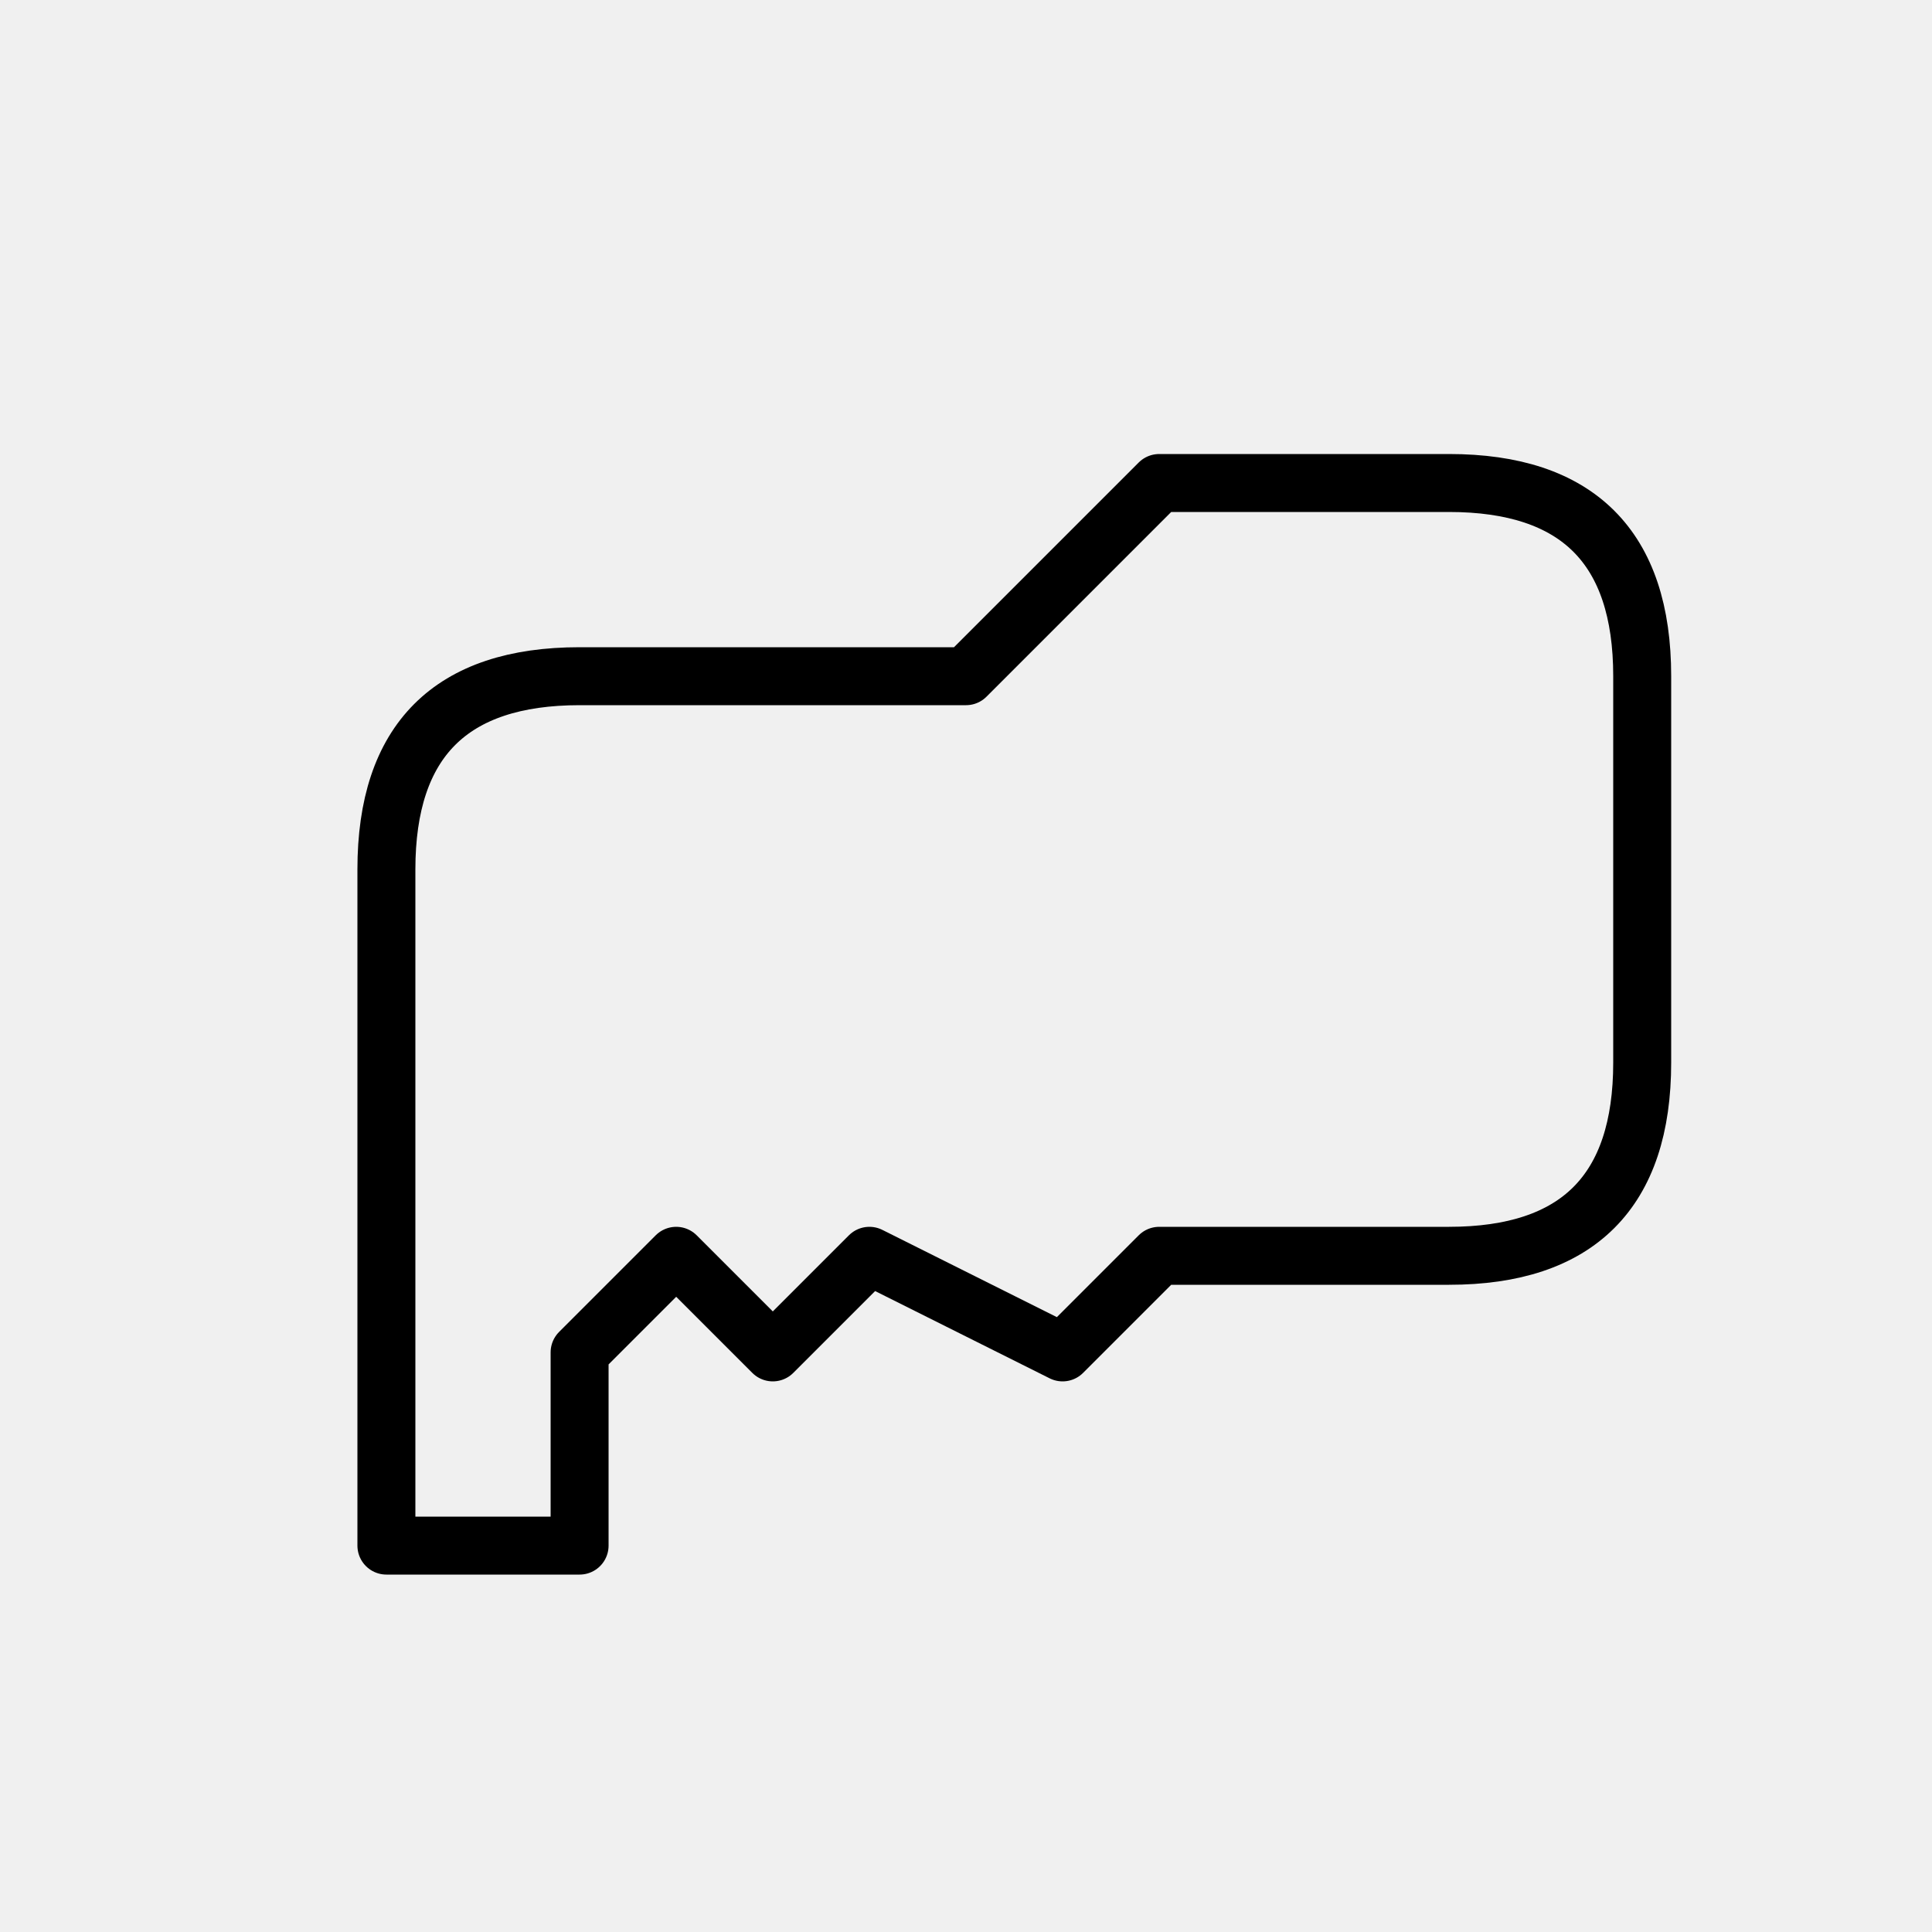
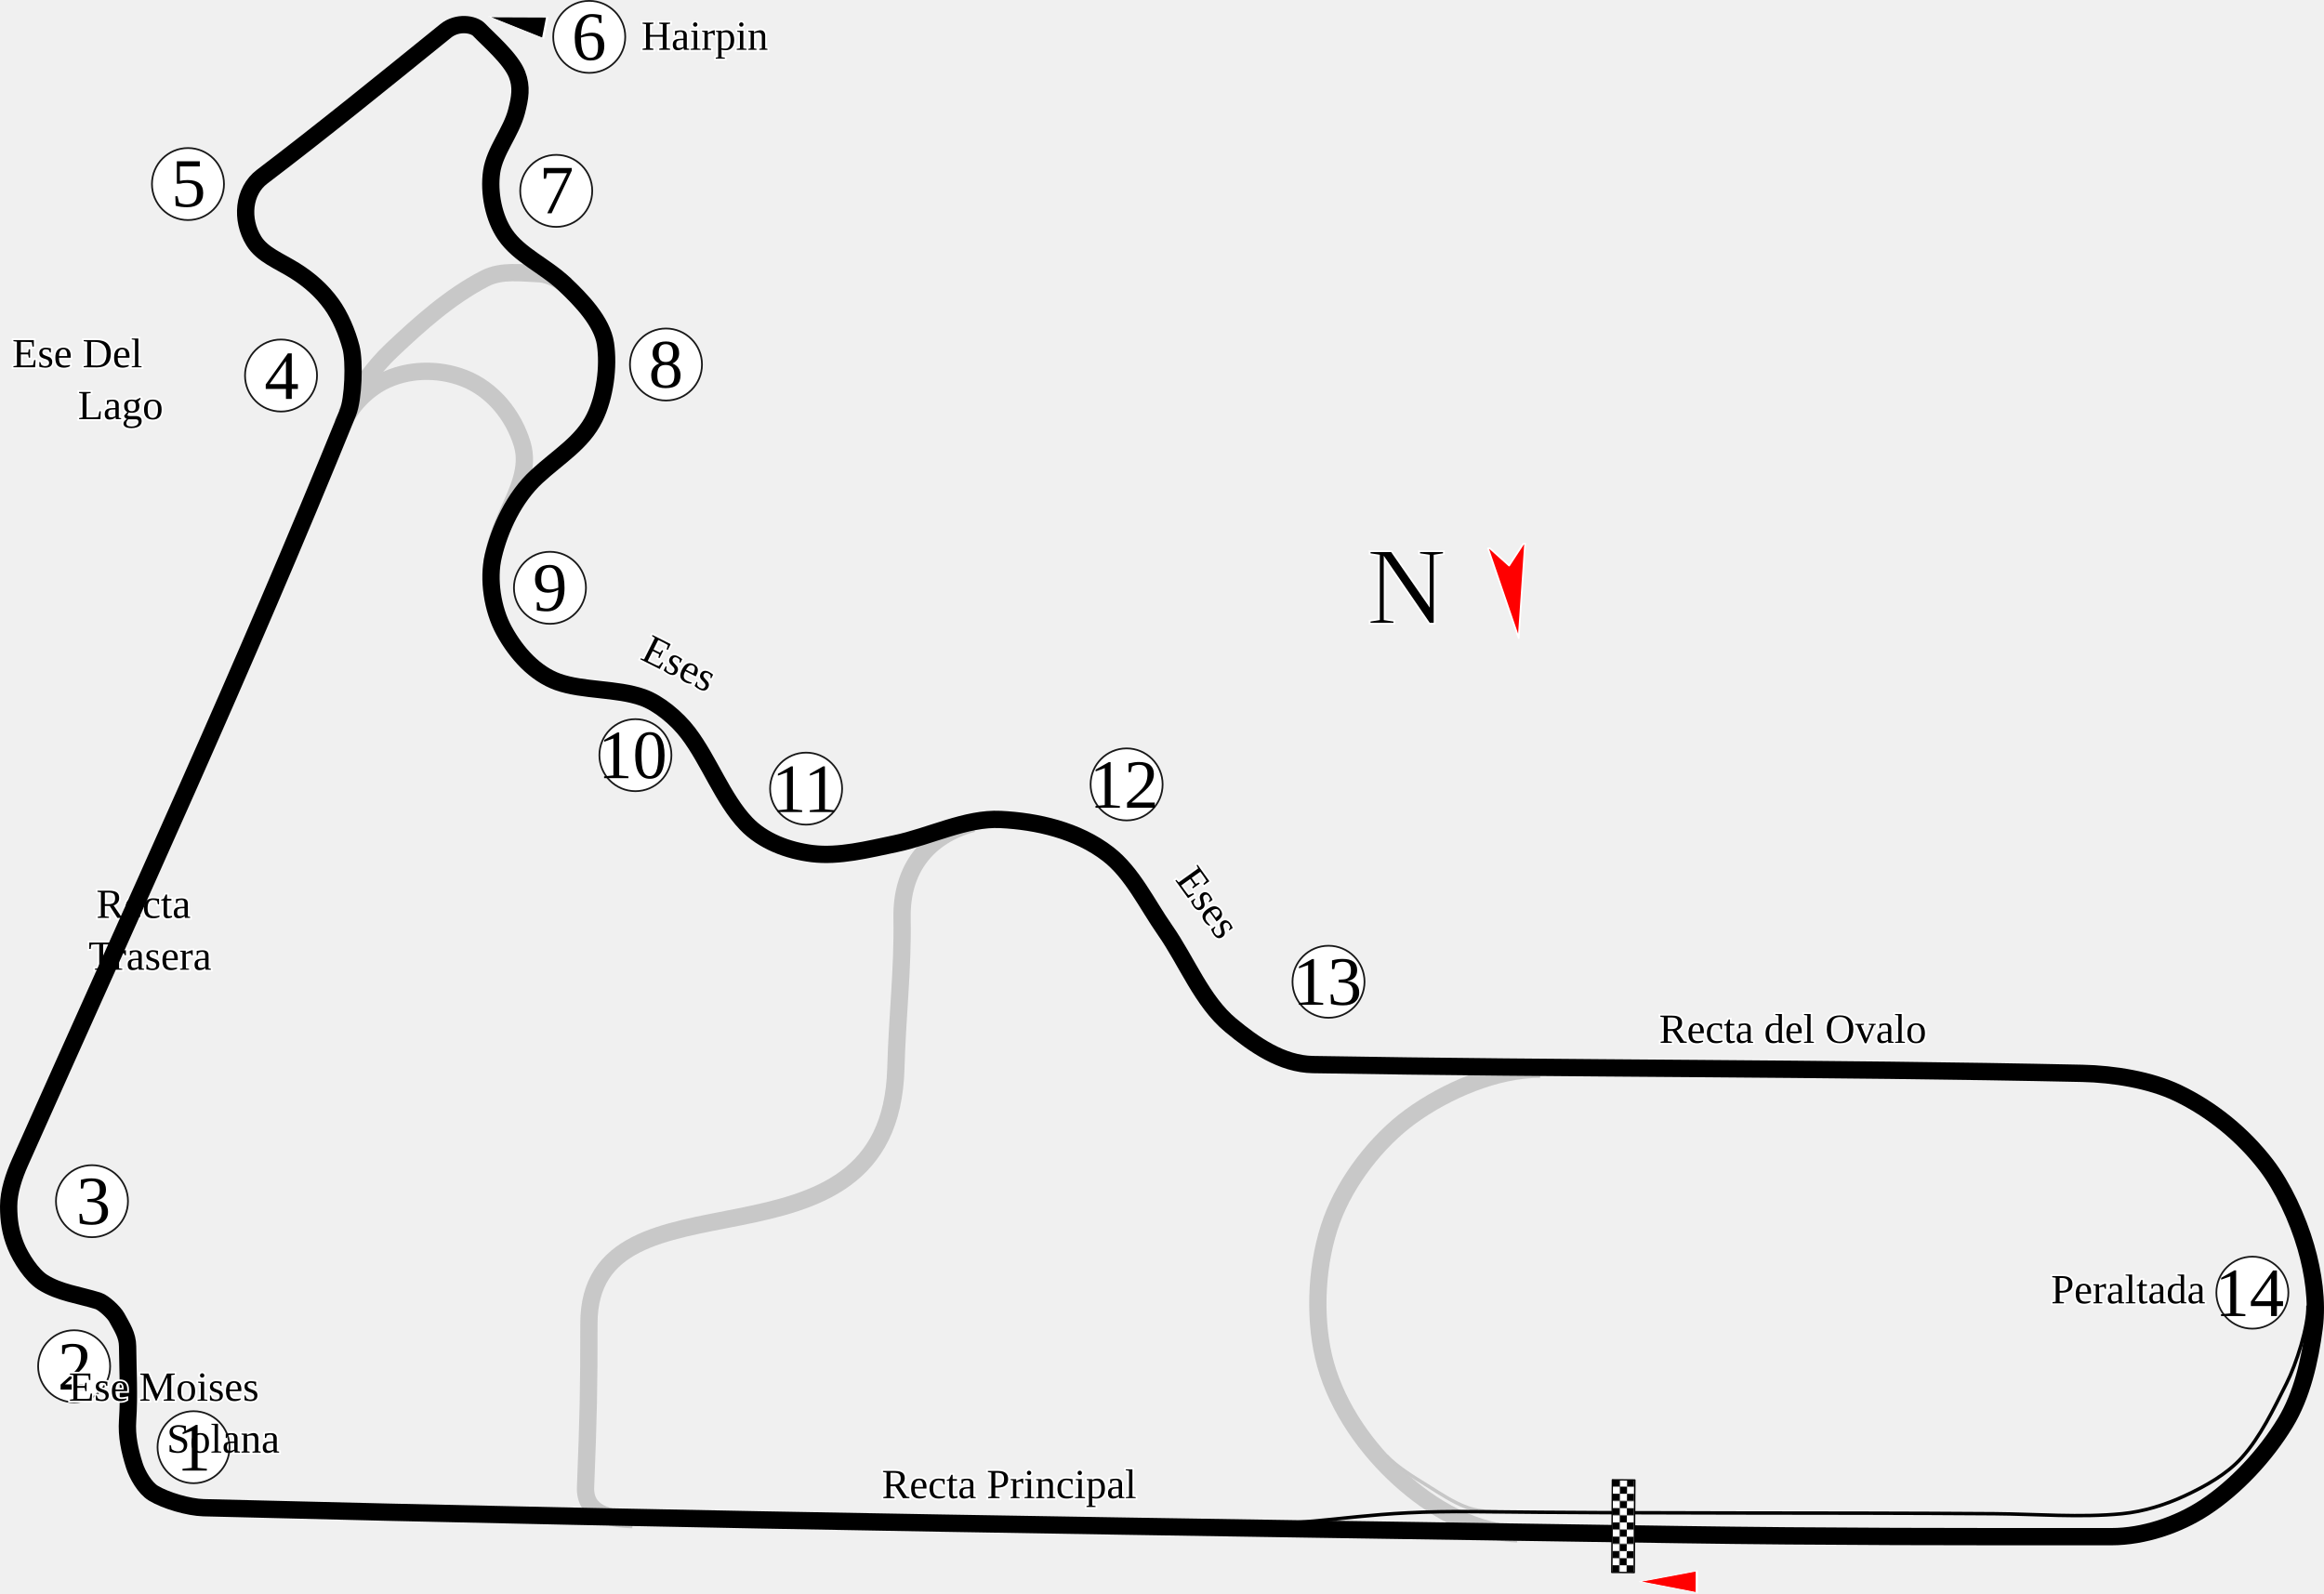
- <svg xmlns="http://www.w3.org/2000/svg" viewBox="0 0 100 100">
-   <path d="M20 80 L20 45 Q20 35 30 35 L50 35 L60 25 L75 25 Q85 25 85 35 L85 55 Q85 65 75 65 L60 65 L55 70 L45 65 L40 70 L35 65 L30 70 L30 80 Z" fill="none" stroke="currentColor" stroke-width="3" stroke-linecap="round" stroke-linejoin="round" />
+ <svg xmlns="http://www.w3.org/2000/svg" xmlns:xlink="http://www.w3.org/1999/xlink" width="1344.033" height="921.591" id="svg2383" version="1.0">
+   <defs id="defs2385">
+     <pattern patternUnits="userSpaceOnUse" width="18.181" height="18.138" patternTransform="matrix(0.1737876,0,0,0.1737876,763.4772,1693.907)" id="pattern4912">
+       <g id="g4907" transform="translate(-1025.535,-1215.281)">
+         <rect style="opacity:1;fill:#000000;fill-opacity:1;stroke:none;stroke-width:0.5;stroke-linecap:round;stroke-linejoin:round;stroke-miterlimit:4;stroke-dasharray:none;stroke-dashoffset:0;stroke-opacity:1" id="rect4899" width="18.173" height="18.096" x="1025.535" y="1215.281" />
+         <rect style="opacity:1;fill:#ffffff;fill-opacity:1;stroke:none;stroke-width:0.5;stroke-linecap:round;stroke-linejoin:round;stroke-miterlimit:4;stroke-dasharray:none;stroke-dashoffset:0;stroke-opacity:1" id="rect4903" width="9.075" height="9.075" x="1025.535" y="1215.281" />
+         <rect style="opacity:1;fill:#ffffff;fill-opacity:1;stroke:none;stroke-width:0.5;stroke-linecap:round;stroke-linejoin:round;stroke-miterlimit:4;stroke-dasharray:none;stroke-dashoffset:0;stroke-opacity:1" id="rect4905" width="9.075" height="9.075" x="1034.641" y="1224.344" />
+       </g>
+     </pattern>
+     <pattern xlink:href="#pattern4912" id="pattern4166" patternTransform="matrix(0.4562459,3.0071167e-8,-3.0071167e-8,0.4562459,521.0487,-1945.013)" />
+   </defs>
+   <g id="layer1" transform="translate(-1154.719,-825.2228)">
+     <use x="0" y="0" xlink:href="#text3383" id="use3425" style="stroke:#ffffff;stroke-width:2;stroke-miterlimit:4;stroke-dasharray:none;stroke-opacity:1" width="744.094" height="1052.362" />
+     <use x="0" y="0" xlink:href="#text3393" id="use3429" style="stroke:#ffffff;stroke-width:2;stroke-miterlimit:4;stroke-dasharray:none;stroke-opacity:1" width="744.094" height="1052.362" />
+     <use x="0" y="0" xlink:href="#text3417" id="use3439" style="stroke:#ffffff;stroke-width:2;stroke-miterlimit:4;stroke-dasharray:none;stroke-opacity:1" width="744.094" height="1052.362" />
+     <path style="fill:none;fill-rule:evenodd;stroke:#c8c8c8;stroke-width:10;stroke-linecap:butt;stroke-linejoin:round;stroke-miterlimit:4;stroke-dasharray:none;stroke-opacity:1" d="M 2032.323,1712.456 C 2002.563,1711.06 1977.389,1693.268 1960.84,1677.462 C 1941.897,1659.371 1926.046,1635.222 1920.164,1609.868 C 1914.481,1585.374 1916.159,1554.826 1924.949,1530.908 C 1933.306,1508.168 1951.044,1485.227 1970.411,1471.09 C 1990.922,1456.116 2020.359,1443.448 2045.483,1443.723" id="path3179" />
+     <path style="fill:none;fill-rule:evenodd;stroke:#c8c8c8;stroke-width:10;stroke-linecap:butt;stroke-linejoin:round;stroke-miterlimit:4;stroke-dasharray:none;stroke-opacity:1" d="M 1352.788,1070.457 C 1357.672,1060.164 1365.996,1051.193 1375.999,1045.98 C 1390.17,1038.595 1407.97,1038.155 1422.998,1043.959 C 1439.533,1050.343 1451.74,1065.489 1456.739,1082.163 C 1460.781,1095.641 1454.196,1109.089 1448.743,1121.174 C 1444.474,1130.637 1440.688,1140.428 1439.226,1150.763" id="path3181" />
+     <path style="fill:none;fill-rule:evenodd;stroke:#c8c8c8;stroke-width:10;stroke-linecap:butt;stroke-linejoin:round;stroke-miterlimit:4;stroke-dasharray:none;stroke-opacity:1" d="M 1354.882,1064.625 C 1361.518,1051.022 1370.076,1038.333 1381.158,1027.872 C 1397.701,1012.256 1414.943,996.737 1435.156,986.297 C 1444.907,981.26 1456.638,983.211 1467.344,983.605 C 1472.875,984.257 1477.921,986.97 1482.295,990.301" id="path3184" />
+     <path style="fill:none;fill-rule:evenodd;stroke:#c8c8c8;stroke-width:10;stroke-linecap:butt;stroke-linejoin:round;stroke-miterlimit:4;stroke-dasharray:none;stroke-opacity:1" d="M 1520.578,1704.231 C 1506.969,1703.782 1492.763,1700.592 1493.361,1685.388 C 1495.008,1643.518 1495.316,1629.14 1495.305,1590.875 C 1495.276,1494.611 1669.308,1571.41 1672.815,1443.274 C 1673.653,1412.738 1676.916,1385.851 1676.405,1356.238 C 1675.913,1327.781 1691.033,1308.762 1717.23,1301.505" id="path3187" />
+     <path style="fill:none;fill-rule:evenodd;stroke:#c7c7c7;stroke-width:2;stroke-linecap:butt;stroke-linejoin:miter;stroke-miterlimit:4;stroke-dasharray:none;stroke-opacity:1" d="M 2021.182,1699.744 C 2014.178,1699.545 2008.705,1699.182 2003.087,1697.127 C 1995.072,1694.197 1987.637,1689.15 1980.281,1684.566 C 1972.159,1679.504 1963.332,1674.247 1956.354,1667.144" id="path3191" />
+     <path style="fill:none;fill-rule:evenodd;stroke:#000000;stroke-width:2;stroke-linecap:butt;stroke-linejoin:round;stroke-miterlimit:4;stroke-dasharray:none;stroke-opacity:1" d="M 2489.483,1580.407 C 2489.782,1592.321 2482.714,1614.22 2477.071,1625.42 C 2469.554,1640.341 2462.029,1656.334 2451.05,1668.489 C 2442.489,1677.968 2430.154,1684.851 2418.449,1690.323 C 2407.124,1695.618 2394.446,1699.566 2381.96,1700.791 C 2357.857,1703.156 2332.51,1700.967 2308.084,1700.791 C 2207.789,1700.07 2108.043,1700.771 2007.797,1699.595 C 1947.207,1698.886 1927.513,1705.746 1887.264,1706.624" id="path3189" />
+     <text xml:space="preserve" style="font-size:28px;font-style:normal;font-weight:normal;writing-mode:lr-tb;fill:#000000;fill-opacity:1;stroke:none;stroke-width:1px;stroke-linecap:butt;stroke-linejoin:miter;stroke-opacity:1;font-family:Times New Roman" x="1187.989" y="1721.13" id="text3212">
+       <tspan id="tspan3214" x="1187.989" y="1721.13" />
+     </text>
+     <g id="g3363">
+       <path transform="matrix(1.0625,0,0,1.0625,-1372.896,-57.08473)" d="M 2438.879,1574.192 A 19.599,19.599 0 1 1 2399.68,1574.192 A 19.599,19.599 0 1 1 2438.879,1574.192 z" id="path3361" style="opacity:1;fill:#ffffff;fill-opacity:1;fill-rule:nonzero;stroke:#181818;stroke-width:0.941;stroke-linecap:round;stroke-linejoin:round;marker:none;marker-start:none;marker-mid:none;marker-end:none;stroke-miterlimit:4;stroke-dasharray:none;stroke-dashoffset:66;stroke-opacity:1;visibility:visible;display:inline;overflow:visible;enable-background:accumulate" />
+       <text id="text3220" y="1629.009" x="1187.989" style="font-size:40px;font-style:normal;font-weight:normal;writing-mode:lr-tb;fill:#000000;fill-opacity:1;stroke:none;stroke-width:1px;stroke-linecap:butt;stroke-linejoin:miter;stroke-opacity:1;font-family:Times New Roman" xml:space="preserve">
+         <tspan y="1629.009" x="1187.989" id="tspan3222">2</tspan>
+       </text>
+     </g>
+     <g id="g3356">
+       <path transform="matrix(1.0625,0,0,1.0625,-1362.578,-152.5595)" d="M 2438.879,1574.192 A 19.599,19.599 0 1 1 2399.68,1574.192 A 19.599,19.599 0 1 1 2438.879,1574.192 z" id="path3354" style="opacity:1;fill:#ffffff;fill-opacity:1;fill-rule:nonzero;stroke:#181818;stroke-width:0.941;stroke-linecap:round;stroke-linejoin:round;marker:none;marker-start:none;marker-mid:none;marker-end:none;stroke-miterlimit:4;stroke-dasharray:none;stroke-dashoffset:66;stroke-opacity:1;visibility:visible;display:inline;overflow:visible;enable-background:accumulate" />
+       <text id="text3224" y="1533.3" x="1198.756" style="font-size:40px;font-style:normal;font-weight:normal;writing-mode:lr-tb;fill:#000000;fill-opacity:1;stroke:none;stroke-width:1px;stroke-linecap:butt;stroke-linejoin:miter;stroke-opacity:1;font-family:Times New Roman" xml:space="preserve">
+         <tspan y="1533.3" x="1198.756" id="tspan3226">3</tspan>
+       </text>
+     </g>
+     <g id="g3342">
+       <path transform="matrix(1.0625,0,0,1.0625,-1307.057,-740.897)" d="M 2438.879,1574.192 A 19.599,19.599 0 1 1 2399.68,1574.192 A 19.599,19.599 0 1 1 2438.879,1574.192 z" id="path3340" style="opacity:1;fill:#ffffff;fill-opacity:1;fill-rule:nonzero;stroke:#181818;stroke-width:0.941;stroke-linecap:round;stroke-linejoin:round;marker:none;marker-start:none;marker-mid:none;marker-end:none;stroke-miterlimit:4;stroke-dasharray:none;stroke-dashoffset:66;stroke-opacity:1;visibility:visible;display:inline;overflow:visible;enable-background:accumulate" />
+       <text id="text3232" y="944.689" x="1253.789" style="font-size:40px;font-style:normal;font-weight:normal;writing-mode:lr-tb;fill:#000000;fill-opacity:1;stroke:none;stroke-width:1px;stroke-linecap:butt;stroke-linejoin:miter;stroke-opacity:1;font-family:Times New Roman" xml:space="preserve">
+         <tspan y="944.689" x="1253.789" id="tspan3234">5</tspan>
+       </text>
+     </g>
+     <g id="g3328" transform="translate(-8.574662,13.47447)">
+       <path transform="matrix(1.0625,0,0,1.0625,-1085.514,-750.4289)" d="M 2438.879,1574.192 A 19.599,19.599 0 1 1 2399.68,1574.192 A 19.599,19.599 0 1 1 2438.879,1574.192 z" id="path3326" style="opacity:1;fill:#ffffff;fill-opacity:1;fill-rule:nonzero;stroke:#181818;stroke-width:0.941;stroke-linecap:round;stroke-linejoin:round;marker:none;marker-start:none;marker-mid:none;marker-end:none;stroke-miterlimit:4;stroke-dasharray:none;stroke-dashoffset:66;stroke-opacity:1;visibility:visible;display:inline;overflow:visible;enable-background:accumulate" />
+       <text id="text3240" y="935.119" x="1475.117" style="font-size:40px;font-style:normal;font-weight:normal;writing-mode:lr-tb;fill:#000000;fill-opacity:1;stroke:none;stroke-width:1px;stroke-linecap:butt;stroke-linejoin:miter;stroke-opacity:1;font-family:Times New Roman" xml:space="preserve">
+         <tspan y="935.119" x="1475.117" id="tspan3242">7</tspan>
+       </text>
+     </g>
+     <g id="g3321" transform="translate(-14.69942,24.49903)">
+       <path transform="matrix(1.0625,0,0,1.0625,-1015.92,-661.014)" d="M 2438.879,1574.192 A 19.599,19.599 0 1 1 2399.68,1574.192 A 19.599,19.599 0 1 1 2438.879,1574.192 z" id="path3319" style="opacity:1;fill:#ffffff;fill-opacity:1;fill-rule:nonzero;stroke:#181818;stroke-width:0.941;stroke-linecap:round;stroke-linejoin:round;marker:none;marker-start:none;marker-mid:none;marker-end:none;stroke-miterlimit:4;stroke-dasharray:none;stroke-dashoffset:66;stroke-opacity:1;visibility:visible;display:inline;overflow:visible;enable-background:accumulate" />
+       <text id="text3244" y="1024.846" x="1544.505" style="font-size:40px;font-style:normal;font-weight:normal;writing-mode:lr-tb;fill:#000000;fill-opacity:1;stroke:none;stroke-width:1px;stroke-linecap:butt;stroke-linejoin:miter;stroke-opacity:1;font-family:Times New Roman" xml:space="preserve">
+         <tspan y="1024.846" x="1544.505" id="tspan3246">8</tspan>
+       </text>
+     </g>
+     <path style="fill:none;fill-rule:evenodd;stroke:#000000;stroke-width:10;stroke-linecap:butt;stroke-linejoin:round;stroke-miterlimit:4;stroke-dasharray:none;stroke-opacity:1" d="M 2125.783,1712.868 C 1839.443,1708.543 1558.482,1704.668 1272.476,1697.315 C 1263.778,1697.091 1250.557,1693.196 1243.465,1688.94 C 1238.593,1686.018 1234.126,1678.286 1232.398,1672.789 C 1229.739,1664.329 1227.884,1655.946 1228.51,1646.768 C 1229.514,1632.035 1228.644,1618.326 1228.51,1603.998 C 1228.449,1597.531 1225.378,1593.023 1222.229,1587.249 C 1220.592,1584.249 1214.62,1578.662 1211.462,1577.678 C 1200.298,1574.202 1189.189,1572.992 1179.459,1566.911 C 1173.237,1563.023 1166.753,1552.998 1163.906,1545.975 C 1160.772,1538.243 1159.719,1531.319 1159.719,1522.945 C 1159.719,1514.57 1162.833,1505.3 1166.299,1497.522 C 1232.564,1348.838 1295.277,1213.18 1355.923,1063.84 C 1359.083,1056.058 1359.847,1034.288 1357.717,1026.155 C 1355.461,1017.539 1351.466,1008.04 1346.352,1001.031 C 1340.699,993.284 1333.8,987.163 1325.415,981.889 C 1316.244,976.121 1306.423,972.583 1301.488,964.542 C 1293.964,952.282 1295.374,935.746 1306.274,927.455 C 1341.825,900.411 1374.496,873.834 1412.451,843.111 C 1419.204,837.645 1428.625,839.047 1431.892,842.513 C 1437.201,848.146 1450.182,859.156 1453.725,868.235 C 1456.563,875.506 1455.506,881.771 1453.426,889.769 C 1450.322,901.71 1440.843,912.446 1439.07,924.464 C 1437.254,936.772 1440.318,951.424 1446.846,960.953 C 1455.073,972.959 1469.727,978.803 1481.242,989.666 C 1490.863,998.742 1502.993,1011.354 1504.87,1024.061 C 1506.825,1037.304 1504.612,1054.603 1498.589,1066.831 C 1491.452,1081.322 1477.855,1089.127 1465.091,1100.928 C 1452.128,1112.911 1443.68,1131.044 1439.967,1146.988 C 1436.901,1160.155 1439.455,1177.636 1446.248,1190.057 C 1453.413,1203.158 1464.184,1214.965 1477.354,1219.667 C 1491.871,1224.85 1511.399,1223.336 1526.405,1228.639 C 1535.54,1231.868 1546.152,1240.607 1552.725,1249.277 C 1564.895,1265.332 1572.746,1287.444 1586.223,1301.618 C 1595.875,1311.77 1610.376,1317.246 1624.506,1318.965 C 1639.886,1320.835 1656.591,1316.575 1672.361,1313.282 C 1692.881,1308.998 1713.295,1298.25 1733.375,1299.225 C 1754.37,1300.244 1777.789,1305.488 1795.586,1319.264 C 1809.585,1330.1 1817.98,1348.196 1828.486,1363.23 C 1841.11,1381.295 1849.844,1404.48 1866.471,1418.263 C 1880.151,1429.603 1896.008,1440.682 1914.026,1440.994 C 2061.233,1443.543 2210.325,1442.891 2359.074,1446.078 C 2377.024,1446.463 2398.188,1449.839 2414.106,1457.444 C 2434.079,1466.986 2451.997,1481.768 2465.251,1499.018 C 2474.966,1511.661 2483.485,1529.992 2488.281,1546.573 C 2492.558,1561.361 2495.034,1578.026 2493.066,1593.231 C 2490.647,1611.923 2486.027,1632.326 2476.317,1648.264 C 2464.891,1667.02 2447.936,1685.348 2429.659,1697.315 C 2414.437,1707.281 2394.485,1714.054 2375.823,1714.064 C 2292.57,1714.107 2209.119,1714.126 2125.783,1712.868 z" id="path2406" />
+     <text xml:space="preserve" style="font-size:40px;font-style:normal;font-weight:normal;writing-mode:lr-tb;fill:#000000;fill-opacity:1;stroke:none;stroke-width:1px;stroke-linecap:butt;stroke-linejoin:miter;stroke-opacity:1;font-family:Times New Roman" x="1844.777" y="1468.846" id="text3265">
+       <tspan id="tspan3267" x="1844.777" y="1468.846" />
+     </text>
+     <text xml:space="preserve" style="font-size:24px;font-style:normal;font-weight:normal;writing-mode:lr-tb;fill:#000000;fill-opacity:1;font-family:Times New Roman" x="1664.709" y="1691.787" id="text3383">
+       <tspan id="tspan3385" x="1664.709" y="1691.787">Recta Principal</tspan>
+     </text>
+     <g id="g3531">
+       <use style="stroke:#ffffff;stroke-width:2;stroke-miterlimit:4;stroke-dasharray:none;stroke-opacity:1" id="use3427" xlink:href="#text3387" y="0" x="0" width="744.094" height="1052.362" />
+       <g style="font-size:24px" transform="translate(24.49903,-44.09826)" id="g3378">
+         <path style="font-size:22.588px;opacity:1;fill:#ffffff;fill-opacity:1;fill-rule:nonzero;stroke:#181818;stroke-width:0.941;stroke-linecap:round;stroke-linejoin:round;marker:none;marker-start:none;marker-mid:none;marker-end:none;stroke-miterlimit:4;stroke-dasharray:none;stroke-dashoffset:66;stroke-opacity:1;visibility:visible;display:inline;overflow:visible;enable-background:accumulate" id="path3368" d="M 2438.879,1574.192 A 19.599,19.599 0 1 1 2399.68,1574.192 A 19.599,19.599 0 1 1 2438.879,1574.192 z" transform="matrix(1.0625,0,0,1.0625,-1328.328,33.83885)" />
+         <text xml:space="preserve" style="font-size:40px;font-style:normal;font-weight:normal;writing-mode:lr-tb;fill:#000000;fill-opacity:1;stroke:none;stroke-width:1px;stroke-linecap:butt;stroke-linejoin:miter;stroke-opacity:1;font-family:Times New Roman" x="1232.255" y="1719.933" id="text3216">
+           <tspan id="tspan3218" x="1232.255" y="1719.933">1</tspan>
+         </text>
+       </g>
+       <text id="text3387" y="1635.439" x="1358.471" style="font-size:24px;font-style:normal;font-weight:normal;text-align:end;writing-mode:lr-tb;text-anchor:end;fill:#000000;fill-opacity:1;font-family:Times New Roman" xml:space="preserve">
+         <tspan y="1635.439" x="1358.471" id="tspan3389">Ese Moises</tspan>
+         <tspan id="tspan3391" y="1665.439" x="1358.471">Solana</tspan>
+       </text>
+     </g>
+     <text xml:space="preserve" style="font-size:24px;font-style:normal;font-weight:normal;text-align:end;writing-mode:lr-tb;text-anchor:end;fill:#000000;fill-opacity:1;font-family:Times New Roman" x="1307.024" y="1356.15" id="text3393">
+       <tspan id="tspan3395" x="1307.024" y="1356.15">Recta</tspan>
+       <tspan x="1307.024" y="1386.15" id="tspan3397">Trasera</tspan>
+     </text>
+     <g id="g3521">
+       <use style="stroke:#ffffff;stroke-width:2;stroke-miterlimit:4;stroke-dasharray:none;stroke-opacity:1" id="use3431" xlink:href="#text3399" y="0" x="0" width="744.094" height="1052.362" />
+       <g id="g3349">
+         <path style="opacity:1;fill:#ffffff;fill-opacity:1;fill-rule:nonzero;stroke:#181818;stroke-width:0.941;stroke-linecap:round;stroke-linejoin:round;marker:none;marker-start:none;marker-mid:none;marker-end:none;stroke-miterlimit:4;stroke-dasharray:none;stroke-dashoffset:66;stroke-opacity:1;visibility:visible;display:inline;overflow:visible;enable-background:accumulate" id="path3347" d="M 2438.879,1574.192 A 19.599,19.599 0 1 1 2399.68,1574.192 A 19.599,19.599 0 1 1 2438.879,1574.192 z" transform="matrix(1.0625,0,0,1.0625,-1253.24,-630.143)" />
+         <text xml:space="preserve" style="font-size:40px;font-style:normal;font-weight:normal;writing-mode:lr-tb;fill:#000000;fill-opacity:1;stroke:none;stroke-width:1px;stroke-linecap:butt;stroke-linejoin:miter;stroke-opacity:1;font-family:Times New Roman" x="1307.626" y="1055.951" id="text3228">
+           <tspan id="tspan3230" x="1307.626" y="1055.951">4</tspan>
+         </text>
+       </g>
+       <text id="text3399" y="1037.663" x="1291.099" style="font-size:24px;font-style:normal;font-weight:normal;text-align:end;writing-mode:lr-tb;text-anchor:end;fill:#000000;fill-opacity:1;font-family:Times New Roman" xml:space="preserve">
+         <tspan y="1037.663" x="1291.099" id="tspan3401">Ese Del</tspan>
+         <tspan id="tspan3403" y="1067.663" x="1291.099">Lago</tspan>
+       </text>
+     </g>
+     <g id="g3484">
+       <use style="stroke:#ffffff;stroke-width:2;stroke-miterlimit:4;stroke-dasharray:none;stroke-opacity:1" id="use3435" xlink:href="#text3409" y="0" x="0" width="744.094" height="1052.362" />
+       <use style="stroke:#ffffff;stroke-width:2;stroke-miterlimit:4;stroke-dasharray:none;stroke-opacity:1" id="use3437" xlink:href="#text3413" y="0" x="0" width="744.094" height="1052.362" />
+       <g transform="translate(-13.47447,20.82418)" id="g3314">
+         <path style="opacity:1;fill:#ffffff;fill-opacity:1;fill-rule:nonzero;stroke:#181818;stroke-width:0.941;stroke-linecap:round;stroke-linejoin:round;marker:none;marker-start:none;marker-mid:none;marker-end:none;stroke-miterlimit:4;stroke-dasharray:none;stroke-dashoffset:66;stroke-opacity:1;visibility:visible;display:inline;overflow:visible;enable-background:accumulate" id="path3312" d="M 2438.879,1574.192 A 19.599,19.599 0 1 1 2399.68,1574.192 A 19.599,19.599 0 1 1 2438.879,1574.192 z" transform="matrix(1.0625,0,0,1.0625,-1084.24,-528.1786)" />
+         <text xml:space="preserve" style="font-size:40px;font-style:normal;font-weight:normal;writing-mode:lr-tb;fill:#000000;fill-opacity:1;stroke:none;stroke-width:1px;stroke-linecap:butt;stroke-linejoin:miter;stroke-opacity:1;font-family:Times New Roman" x="1476.313" y="1157.642" id="text3248">
+           <tspan id="tspan3250" x="1476.313" y="1157.642">9</tspan>
+         </text>
+       </g>
+       <g transform="translate(2.449903,4.899807)" id="g3307">
+         <path style="opacity:1;fill:#ffffff;fill-opacity:1;fill-rule:nonzero;stroke:#181818;stroke-width:0.941;stroke-linecap:round;stroke-linejoin:round;marker:none;marker-start:none;marker-mid:none;marker-end:none;stroke-miterlimit:4;stroke-dasharray:none;stroke-dashoffset:66;stroke-opacity:1;visibility:visible;display:inline;overflow:visible;enable-background:accumulate" id="path3305" d="M 2438.879,1574.192 A 19.599,19.599 0 1 1 2399.68,1574.192 A 19.599,19.599 0 1 1 2438.879,1574.192 z" transform="matrix(1.0625,0,0,1.0625,-1050.738,-415.4563)" />
+         <text xml:space="preserve" style="font-size:40px;font-style:normal;font-weight:normal;writing-mode:lr-tb;fill:#000000;fill-opacity:1;stroke:none;stroke-width:1px;stroke-linecap:butt;stroke-linejoin:miter;stroke-opacity:1;font-family:Times New Roman" x="1498.116" y="1270.404" id="text3253">
+           <tspan id="tspan3255" x="1498.116" y="1270.404">10</tspan>
+         </text>
+       </g>
+       <g transform="translate(-7.34971,19.59923)" id="g3300">
+         <path style="opacity:1;fill:#ffffff;fill-opacity:1;fill-rule:nonzero;stroke:#181818;stroke-width:0.941;stroke-linecap:round;stroke-linejoin:round;marker:none;marker-start:none;marker-mid:none;marker-end:none;stroke-miterlimit:4;stroke-dasharray:none;stroke-dashoffset:66;stroke-opacity:1;visibility:visible;display:inline;overflow:visible;enable-background:accumulate" id="path3298" d="M 2438.879,1574.192 A 19.599,19.599 0 1 1 2399.68,1574.192 A 19.599,19.599 0 1 1 2438.879,1574.192 z" transform="matrix(1.0625,0,0,1.0625,-942.2206,-410.7909)" />
+         <text xml:space="preserve" style="font-size:40px;font-style:normal;font-weight:normal;writing-mode:lr-tb;fill:#000000;fill-opacity:1;stroke:none;stroke-width:1px;stroke-linecap:butt;stroke-linejoin:miter;stroke-opacity:1;font-family:Times New Roman" x="1608.362" y="1275.303" id="text3257">
+           <tspan id="tspan3259" x="1608.362" y="1275.303">11</tspan>
+         </text>
+       </g>
+       <g transform="translate(67.37234,-46.54816)" id="g3293">
+         <path style="opacity:1;fill:#ffffff;fill-opacity:1;fill-rule:nonzero;stroke:#181818;stroke-width:0.941;stroke-linecap:round;stroke-linejoin:round;marker:none;marker-start:none;marker-mid:none;marker-end:none;stroke-miterlimit:4;stroke-dasharray:none;stroke-dashoffset:66;stroke-opacity:1;visibility:visible;display:inline;overflow:visible;enable-background:accumulate" id="path3291" d="M 2438.879,1574.192 A 19.599,19.599 0 1 1 2399.68,1574.192 A 19.599,19.599 0 1 1 2438.879,1574.192 z" transform="matrix(1.0625,0,0,1.0625,-831.5885,-347.0934)" />
+         <text xml:space="preserve" style="font-size:40px;font-style:normal;font-weight:normal;writing-mode:lr-tb;fill:#000000;fill-opacity:1;stroke:none;stroke-width:1px;stroke-linecap:butt;stroke-linejoin:miter;stroke-opacity:1;font-family:Times New Roman" x="1717.382" y="1339.001" id="text3261">
+           <tspan id="tspan3263" x="1717.382" y="1339.001">12</tspan>
+         </text>
+       </g>
+       <g id="g3286">
+         <path style="opacity:1;fill:#ffffff;fill-opacity:1;fill-rule:nonzero;stroke:#181818;stroke-width:0.941;stroke-linecap:round;stroke-linejoin:round;marker:none;marker-start:none;marker-mid:none;marker-end:none;stroke-miterlimit:4;stroke-dasharray:none;stroke-dashoffset:66;stroke-opacity:1;visibility:visible;display:inline;overflow:visible;enable-background:accumulate" id="path3284" d="M 2438.879,1574.192 A 19.599,19.599 0 1 1 2399.68,1574.192 A 19.599,19.599 0 1 1 2438.879,1574.192 z" transform="matrix(1.0625,0,0,1.0625,-647.4509,-279.4867)" />
+         <text xml:space="preserve" style="font-size:40px;font-style:normal;font-weight:normal;writing-mode:lr-tb;fill:#000000;fill-opacity:1;stroke:none;stroke-width:1px;stroke-linecap:butt;stroke-linejoin:miter;stroke-opacity:1;font-family:Times New Roman" x="1902.35" y="1406.373" id="text3269">
+           <tspan id="tspan3271" x="1902.35" y="1406.373">13</tspan>
+         </text>
+       </g>
+       <text transform="matrix(0.8936615,0.4487417,-0.4487417,0.8936615,0,0)" id="text3409" y="393.919" x="1903.58" style="font-size:24px;font-style:normal;font-weight:normal;writing-mode:lr-tb;fill:#000000;fill-opacity:1;font-family:Times New Roman" xml:space="preserve">
+         <tspan y="393.919" x="1903.58" id="tspan3411">Eses</tspan>
+       </text>
+       <text transform="matrix(0.5831525,0.8123627,-0.8123627,0.5831525,0,0)" id="text3413" y="-712.032" x="2153.205" style="font-size:24px;font-style:normal;font-weight:normal;writing-mode:lr-tb;fill:#000000;fill-opacity:1;font-family:Times New Roman" xml:space="preserve">
+         <tspan y="-712.032" x="2153.205" id="tspan3415">Eses</tspan>
+       </text>
+     </g>
+     <text xml:space="preserve" style="font-size:24px;font-style:normal;font-weight:normal;writing-mode:lr-tb;fill:#000000;fill-opacity:1;font-family:Times New Roman" x="2114.267" y="1428.422" id="text3417">
+       <tspan id="tspan3419" x="2114.267" y="1428.422">Recta del Ovalo</tspan>
+     </text>
+     <g id="g3451">
+       <use style="stroke:#ffffff;stroke-width:2;stroke-miterlimit:4;stroke-dasharray:none;stroke-opacity:1" id="use3441" xlink:href="#text3421" y="0" x="0" width="744.094" height="1052.362" />
+       <g transform="translate(36,0)" id="g3279">
+         <path style="opacity:1;fill:#ffffff;fill-opacity:1;fill-rule:nonzero;stroke:#181818;stroke-width:0.941;stroke-linecap:round;stroke-linejoin:round;marker:none;marker-start:none;marker-mid:none;marker-end:none;stroke-miterlimit:4;stroke-dasharray:none;stroke-dashoffset:66;stroke-opacity:1;visibility:visible;display:inline;overflow:visible;enable-background:accumulate" id="path3277" d="M 2438.879,1574.192 A 19.599,19.599 0 1 1 2399.68,1574.192 A 19.599,19.599 0 1 1 2438.879,1574.192 z" transform="matrix(1.0625,0,0,1.0625,-149.1537,-99.65321)" />
+         <text xml:space="preserve" style="font-size:40px;font-style:normal;font-weight:normal;writing-mode:lr-tb;fill:#000000;fill-opacity:1;stroke:none;stroke-width:1px;stroke-linecap:butt;stroke-linejoin:miter;stroke-opacity:1;font-family:Times New Roman" x="2399.68" y="1586.441" id="text3273">
+           <tspan id="tspan3275" x="2399.68" y="1586.441">14</tspan>
+         </text>
+       </g>
+       <text id="text3421" y="1579.091" x="2340.883" style="font-size:24px;font-style:normal;font-weight:normal;writing-mode:lr-tb;fill:#000000;fill-opacity:1;font-family:Times New Roman" xml:space="preserve">
+         <tspan y="1579.091" x="2340.883" id="tspan3423">Peraltada</tspan>
+       </text>
+     </g>
+     <g transform="matrix(0.7260765,0.687614,-0.687614,0.7260765,1421.438,-293.1924)" id="g4176">
+       <path transform="matrix(0.3524089,0.3741722,1.134085,-1.068122,-262.4019,1848.806)" d="M 1695.937,1398.521 L 1671.456,1398.521 L 1683.696,1377.319 L 1695.937,1398.521 z" id="path3463" style="opacity:1;fill:#ff0000;fill-opacity:1;stroke:#ffffff;stroke-width:0.838;stroke-linecap:round;stroke-linejoin:miter;stroke-miterlimit:4;stroke-dasharray:none;stroke-dashoffset:0;stroke-opacity:1;display:inline" />
+       <rect ry="0" transform="matrix(0.7304711,-0.6829436,-0.6829436,-0.7304711,0,0)" y="-2023.639" x="678.391" height="53.589" width="13.041" id="rect3457" style="opacity:1;fill:url(#pattern4166);fill-opacity:1;stroke:#000000;stroke-width:0.75;stroke-linecap:round;stroke-linejoin:round;stroke-miterlimit:4;stroke-dasharray:none;stroke-dashoffset:0;stroke-opacity:1;display:inline" />
+     </g>
+     <g transform="translate(413.768,360.7678)" id="g3822">
+       <text xml:space="preserve" style="font-size:64px;font-style:normal;font-weight:normal;fill:#000000;fill-opacity:1;stroke:#ffffff;stroke-width:1px;stroke-linecap:butt;stroke-linejoin:miter;stroke-opacity:1;font-family:Times New Roman" x="1531.219" y="825.198" id="text3180">
+         <tspan id="tspan3182" x="1531.219" y="825.198">N</tspan>
+       </text>
+       <path style="fill:#ff0000;fill-opacity:1;fill-rule:nonzero;stroke:#ffffff;stroke-width:1;stroke-linecap:round;stroke-linejoin:round;stroke-miterlimit:4;stroke-dasharray:none;stroke-dashoffset:0;stroke-opacity:1" d="M 1619.239,833.492 L 1601.511,781.675 L 1602.534,781.541 L 1613.72,791.573 L 1621.929,778.987 L 1622.951,778.853 L 1619.239,833.492 z" id="path2745" />
+     </g>
+     <g id="g3989">
+       <use style="stroke:#ffffff;stroke-width:2;stroke-miterlimit:4;stroke-dasharray:none;stroke-opacity:1" id="use3433" xlink:href="#text3405" y="0" x="0" width="744.094" height="1052.362" />
+       <g transform="translate(6.694365,-1.115728)" id="g3335">
+         <path style="opacity:1;fill:#ffffff;fill-opacity:1;fill-rule:nonzero;stroke:#181818;stroke-width:0.941;stroke-linecap:round;stroke-linejoin:round;marker:none;marker-start:none;marker-mid:none;marker-end:none;stroke-miterlimit:4;stroke-dasharray:none;stroke-dashoffset:66;stroke-opacity:1;visibility:visible;display:inline;overflow:visible;enable-background:accumulate" id="path3333" d="M 2438.879,1574.192 A 19.599,19.599 0 1 1 2399.68,1574.192 A 19.599,19.599 0 1 1 2438.879,1574.192 z" transform="matrix(1.0625,0,0,1.0625,-1081.691,-824.9159)" />
+         <text xml:space="preserve" style="font-size:40px;font-style:normal;font-weight:normal;writing-mode:lr-tb;fill:#000000;fill-opacity:1;stroke:none;stroke-width:1px;stroke-linecap:butt;stroke-linejoin:miter;stroke-opacity:1;font-family:Times New Roman" x="1478.705" y="860.944" id="text3236">
+           <tspan id="tspan3238" x="1478.705" y="860.944">6</tspan>
+         </text>
+       </g>
+       <text id="text3405" y="854.029" x="1525.634" style="font-size:24px;font-style:normal;font-weight:normal;writing-mode:lr-tb;fill:#000000;fill-opacity:1;font-family:Times New Roman" xml:space="preserve">
+         <tspan y="854.029" x="1525.634" id="tspan3407">Hairpin</tspan>
+       </text>
+       <path style="opacity:1;fill:#000000;fill-opacity:1;stroke:#ffffff;stroke-width:0.838;stroke-linecap:round;stroke-linejoin:miter;stroke-miterlimit:4;stroke-dasharray:none;stroke-dashoffset:0;stroke-opacity:1;display:inline" id="path3980" d="M 1695.937,1398.521 L 1671.456,1398.521 L 1683.696,1377.319 L 1695.937,1398.521 z" transform="matrix(-9.8267537e-2,0.5045199,1.529158,0.2978411,-503.103,-424.7416)" />
+     </g>
+   </g>
</svg>
